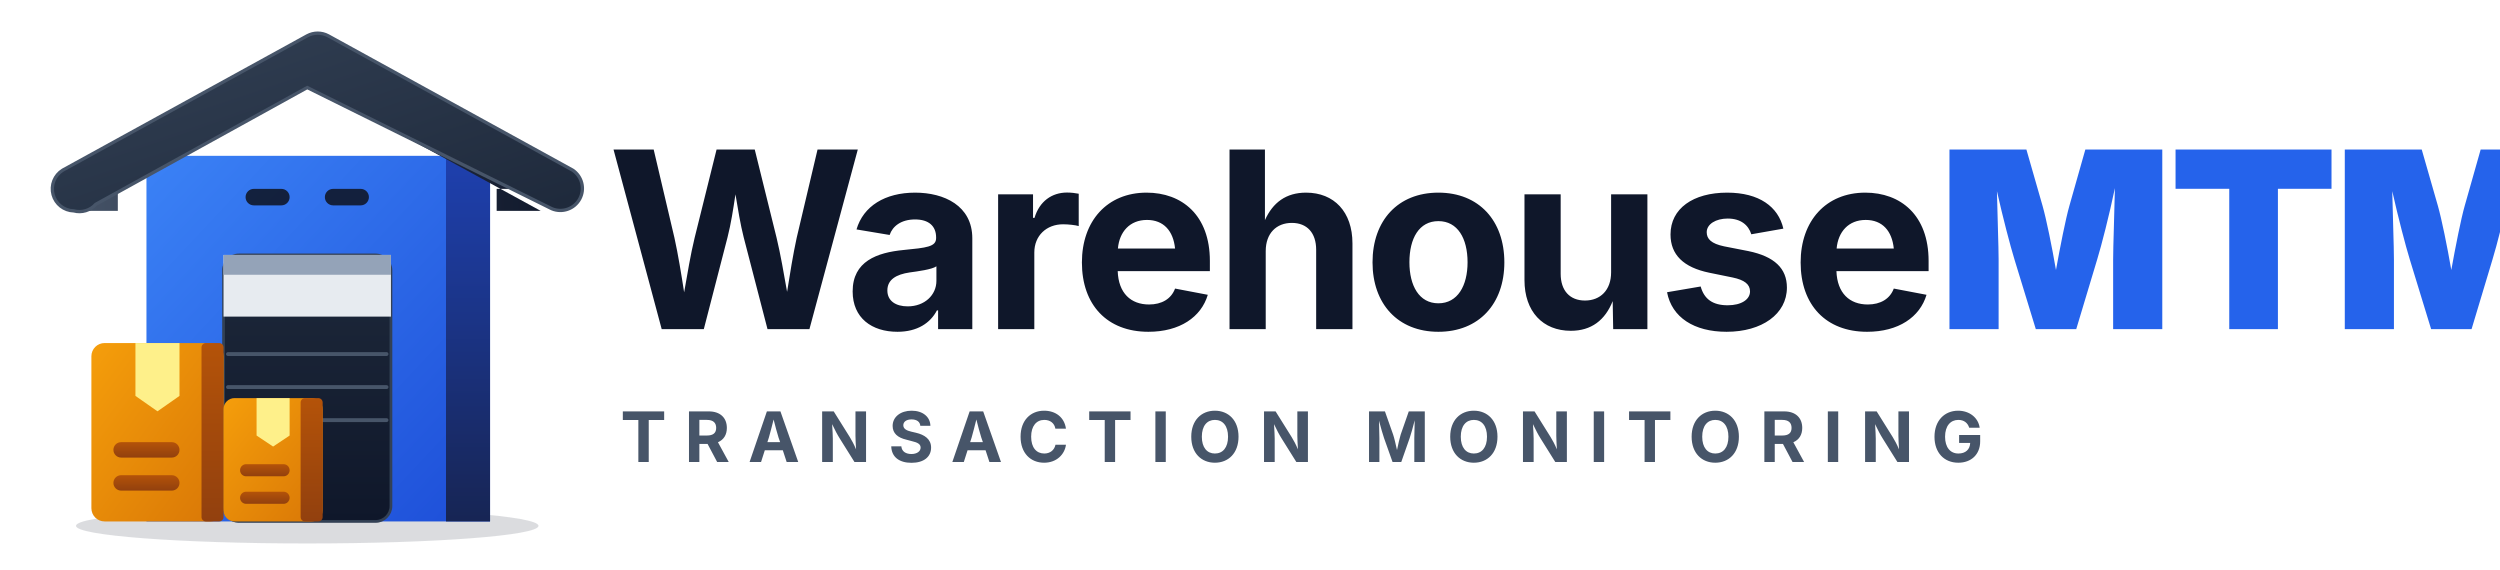
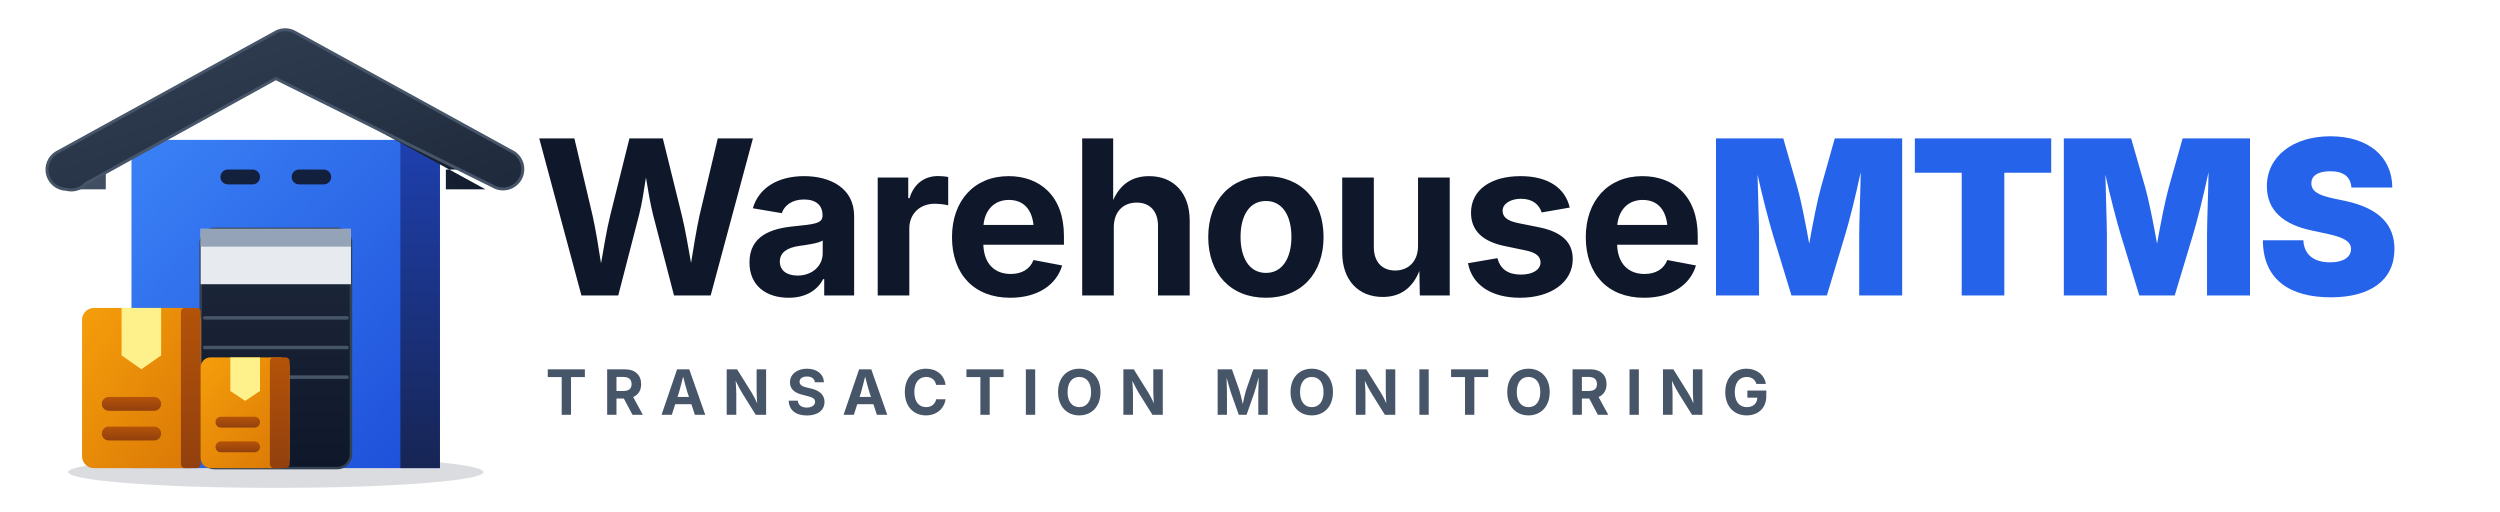
- <svg xmlns="http://www.w3.org/2000/svg" viewBox="0 0 395 90" width="100%" height="100%">
+ <svg xmlns="http://www.w3.org/2000/svg" viewBox="0 0 440 90" width="100%" height="100%">
  <defs>
    <linearGradient id="dlWallGrad" x1="0%" y1="0%" x2="100%" y2="100%">
      <stop offset="0%" stop-color="#3b82f6" />
      <stop offset="100%" stop-color="#1d4ed8" />
    </linearGradient>
    <linearGradient id="dlWallShadow" x1="0%" y1="0%" x2="0%" y2="100%">
      <stop offset="0%" stop-color="#1e40af" />
      <stop offset="100%" stop-color="#172554" />
    </linearGradient>
    <linearGradient id="dlRoofTop" x1="0%" y1="0%" x2="100%" y2="100%">
      <stop offset="0%" stop-color="#334155" />
      <stop offset="100%" stop-color="#1e293b" />
    </linearGradient>
    <linearGradient id="dlRoofFascia" x1="0%" y1="0%" x2="100%" y2="0%">
      <stop offset="0%" stop-color="#475569" />
      <stop offset="100%" stop-color="#0f172a" />
    </linearGradient>
    <linearGradient id="dlBoxMain" x1="0%" y1="0%" x2="100%" y2="100%">
      <stop offset="0%" stop-color="#f59e0b" />
      <stop offset="100%" stop-color="#d97706" />
    </linearGradient>
    <linearGradient id="dlBoxShadow" x1="0%" y1="0%" x2="0%" y2="100%">
      <stop offset="0%" stop-color="#b45309" />
      <stop offset="100%" stop-color="#92400e" />
    </linearGradient>
    <linearGradient id="dlDoorGrad" x1="0%" y1="0%" x2="0%" y2="100%">
      <stop offset="0%" stop-color="#1e293b" />
      <stop offset="100%" stop-color="#0f172a" />
    </linearGradient>
  </defs>
  <g transform="translate(4, 2) scale(0.174)">
    <ellipse cx="256" cy="466" rx="210" ry="16" fill="#0f172a" opacity="0.15" />
    <path fill="url(#dlWallGrad)" d="M 110 130 v 332 h 312 V 130 z" rx="6" />
    <path fill="url(#dlWallShadow)" d="M 382 130 v 332 h 40 V 130 z" />
    <path fill="url(#dlRoofFascia)" d="M 256 32 L 24 160 h 60 v 20 H 44 L 256 64 l 212 116 h -40 v -20 h 60 L 256 32 z" />
    <path fill="url(#dlRoofTop)" d="M 44 180 a 20 20 0 0 1 -10 -37 l 222 -122 a 20 20 0 0 1 19 0 l 222 122 a 20 20 0 0 1 -19 35 L 256 68 L 64 174 a 20 20 0 0 1 -20 6 z" stroke="#475569" stroke-width="3" />
    <rect fill="#0f172a" x="200" y="160" width="40" height="15" rx="7.5" opacity="0.9" />
    <rect fill="#0f172a" x="272" y="160" width="40" height="15" rx="7.5" opacity="0.9" />
    <rect fill="url(#dlDoorGrad)" x="180" y="220" width="152" height="242" rx="14" stroke="#334155" stroke-width="2.5" />
    <path fill="#f1f5f9" d="M 180 220 h 152 v 56 H 180 z" opacity="0.95" />
    <path fill="#94a3b8" d="M 180 220 h 152 v 18 H 180 z" />
    <line x1="184" y1="310" x2="328" y2="310" stroke="#475569" stroke-width="3.5" stroke-linecap="round" />
    <line x1="184" y1="340" x2="328" y2="340" stroke="#475569" stroke-width="3.5" stroke-linecap="round" />
    <line x1="184" y1="370" x2="328" y2="370" stroke="#475569" stroke-width="3.5" stroke-linecap="round" />
    <rect fill="url(#dlBoxMain)" x="60" y="300" width="120" height="162" rx="12" />
    <rect fill="url(#dlBoxShadow)" x="160" y="300" width="20" height="162" rx="4" />
    <path fill="#fef08a" d="M 100 300 h 40 v 48 l -20 14 l -20 -14 z" />
    <rect fill="url(#dlBoxShadow)" x="80" y="390" width="60" height="14" rx="7" />
    <rect fill="url(#dlBoxShadow)" x="80" y="420" width="60" height="14" rx="7" />
    <rect fill="url(#dlBoxMain)" x="180" y="350" width="90" height="112" rx="10" />
    <rect fill="url(#dlBoxShadow)" x="250" y="350" width="20" height="112" rx="4" />
    <path fill="#fef08a" d="M 210 350 h 30 v 34 l -15 10 l -15 -10 z" />
    <rect fill="url(#dlBoxShadow)" x="195" y="410" width="45" height="11" rx="5.5" />
    <rect fill="url(#dlBoxShadow)" x="195" y="435" width="45" height="11" rx="5.5" />
  </g>
-   <text x="96" y="52" font-family="'Plus Jakarta Sans', 'Inter', -apple-system, BlinkMacSystemFont, 'Segoe UI', Roboto, sans-serif" font-weight="700" font-size="39" letter-spacing="-0.8" fill="#0f172a">Warehouse<tspan font-weight="900" fill="#2563eb">MTMS</tspan>
+   <text x="94" y="52" font-family="'Plus Jakarta Sans', 'Inter', -apple-system, BlinkMacSystemFont, 'Segoe UI', Roboto, sans-serif" font-weight="700" font-size="38" letter-spacing="-0.6" fill="#0f172a">Warehouse<tspan font-weight="900" fill="#2563eb">MTMS</tspan>
  </text>
-   <text x="98" y="73" font-family="'Plus Jakarta Sans', 'Inter', -apple-system, BlinkMacSystemFont, 'Segoe UI', Roboto, sans-serif" font-weight="700" font-size="11" letter-spacing="2.8" fill="#475569">TRANSACTION MONITORING</text>
+   <text x="96" y="73" font-family="'Plus Jakarta Sans', 'Inter', -apple-system, BlinkMacSystemFont, 'Segoe UI', Roboto, sans-serif" font-weight="700" font-size="11" letter-spacing="2.8" fill="#475569">TRANSACTION MONITORING</text>
</svg>
